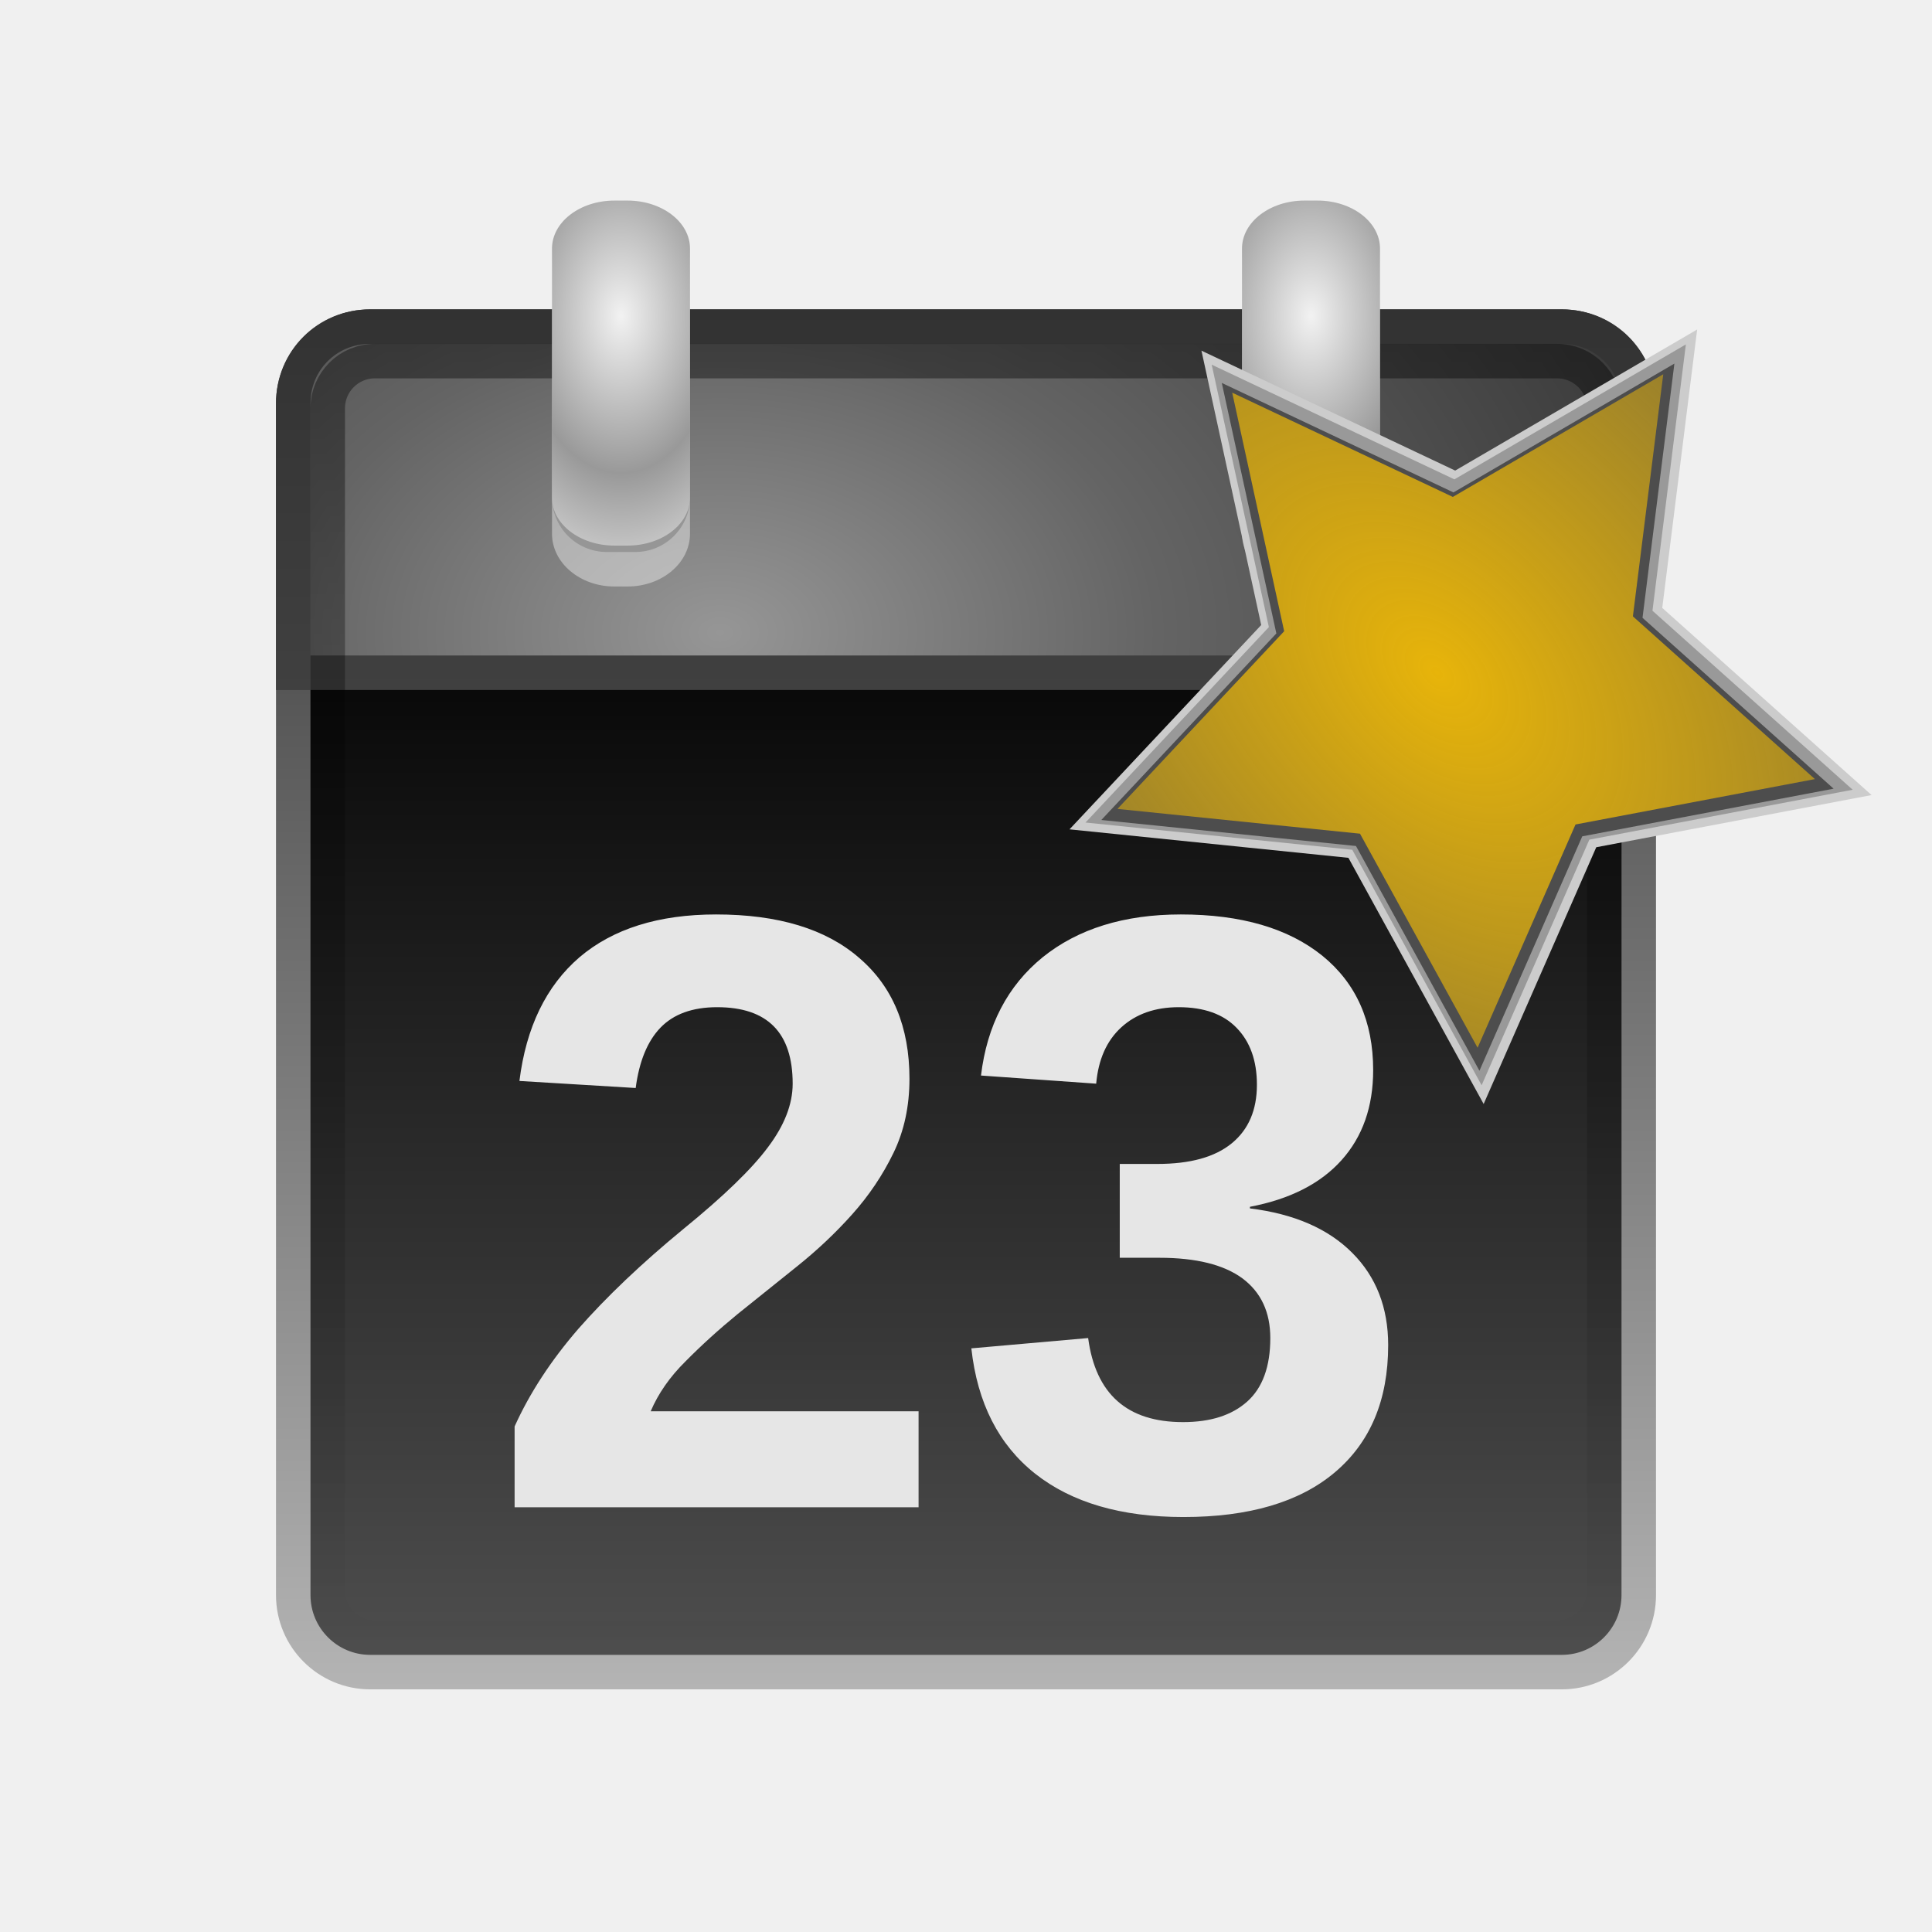
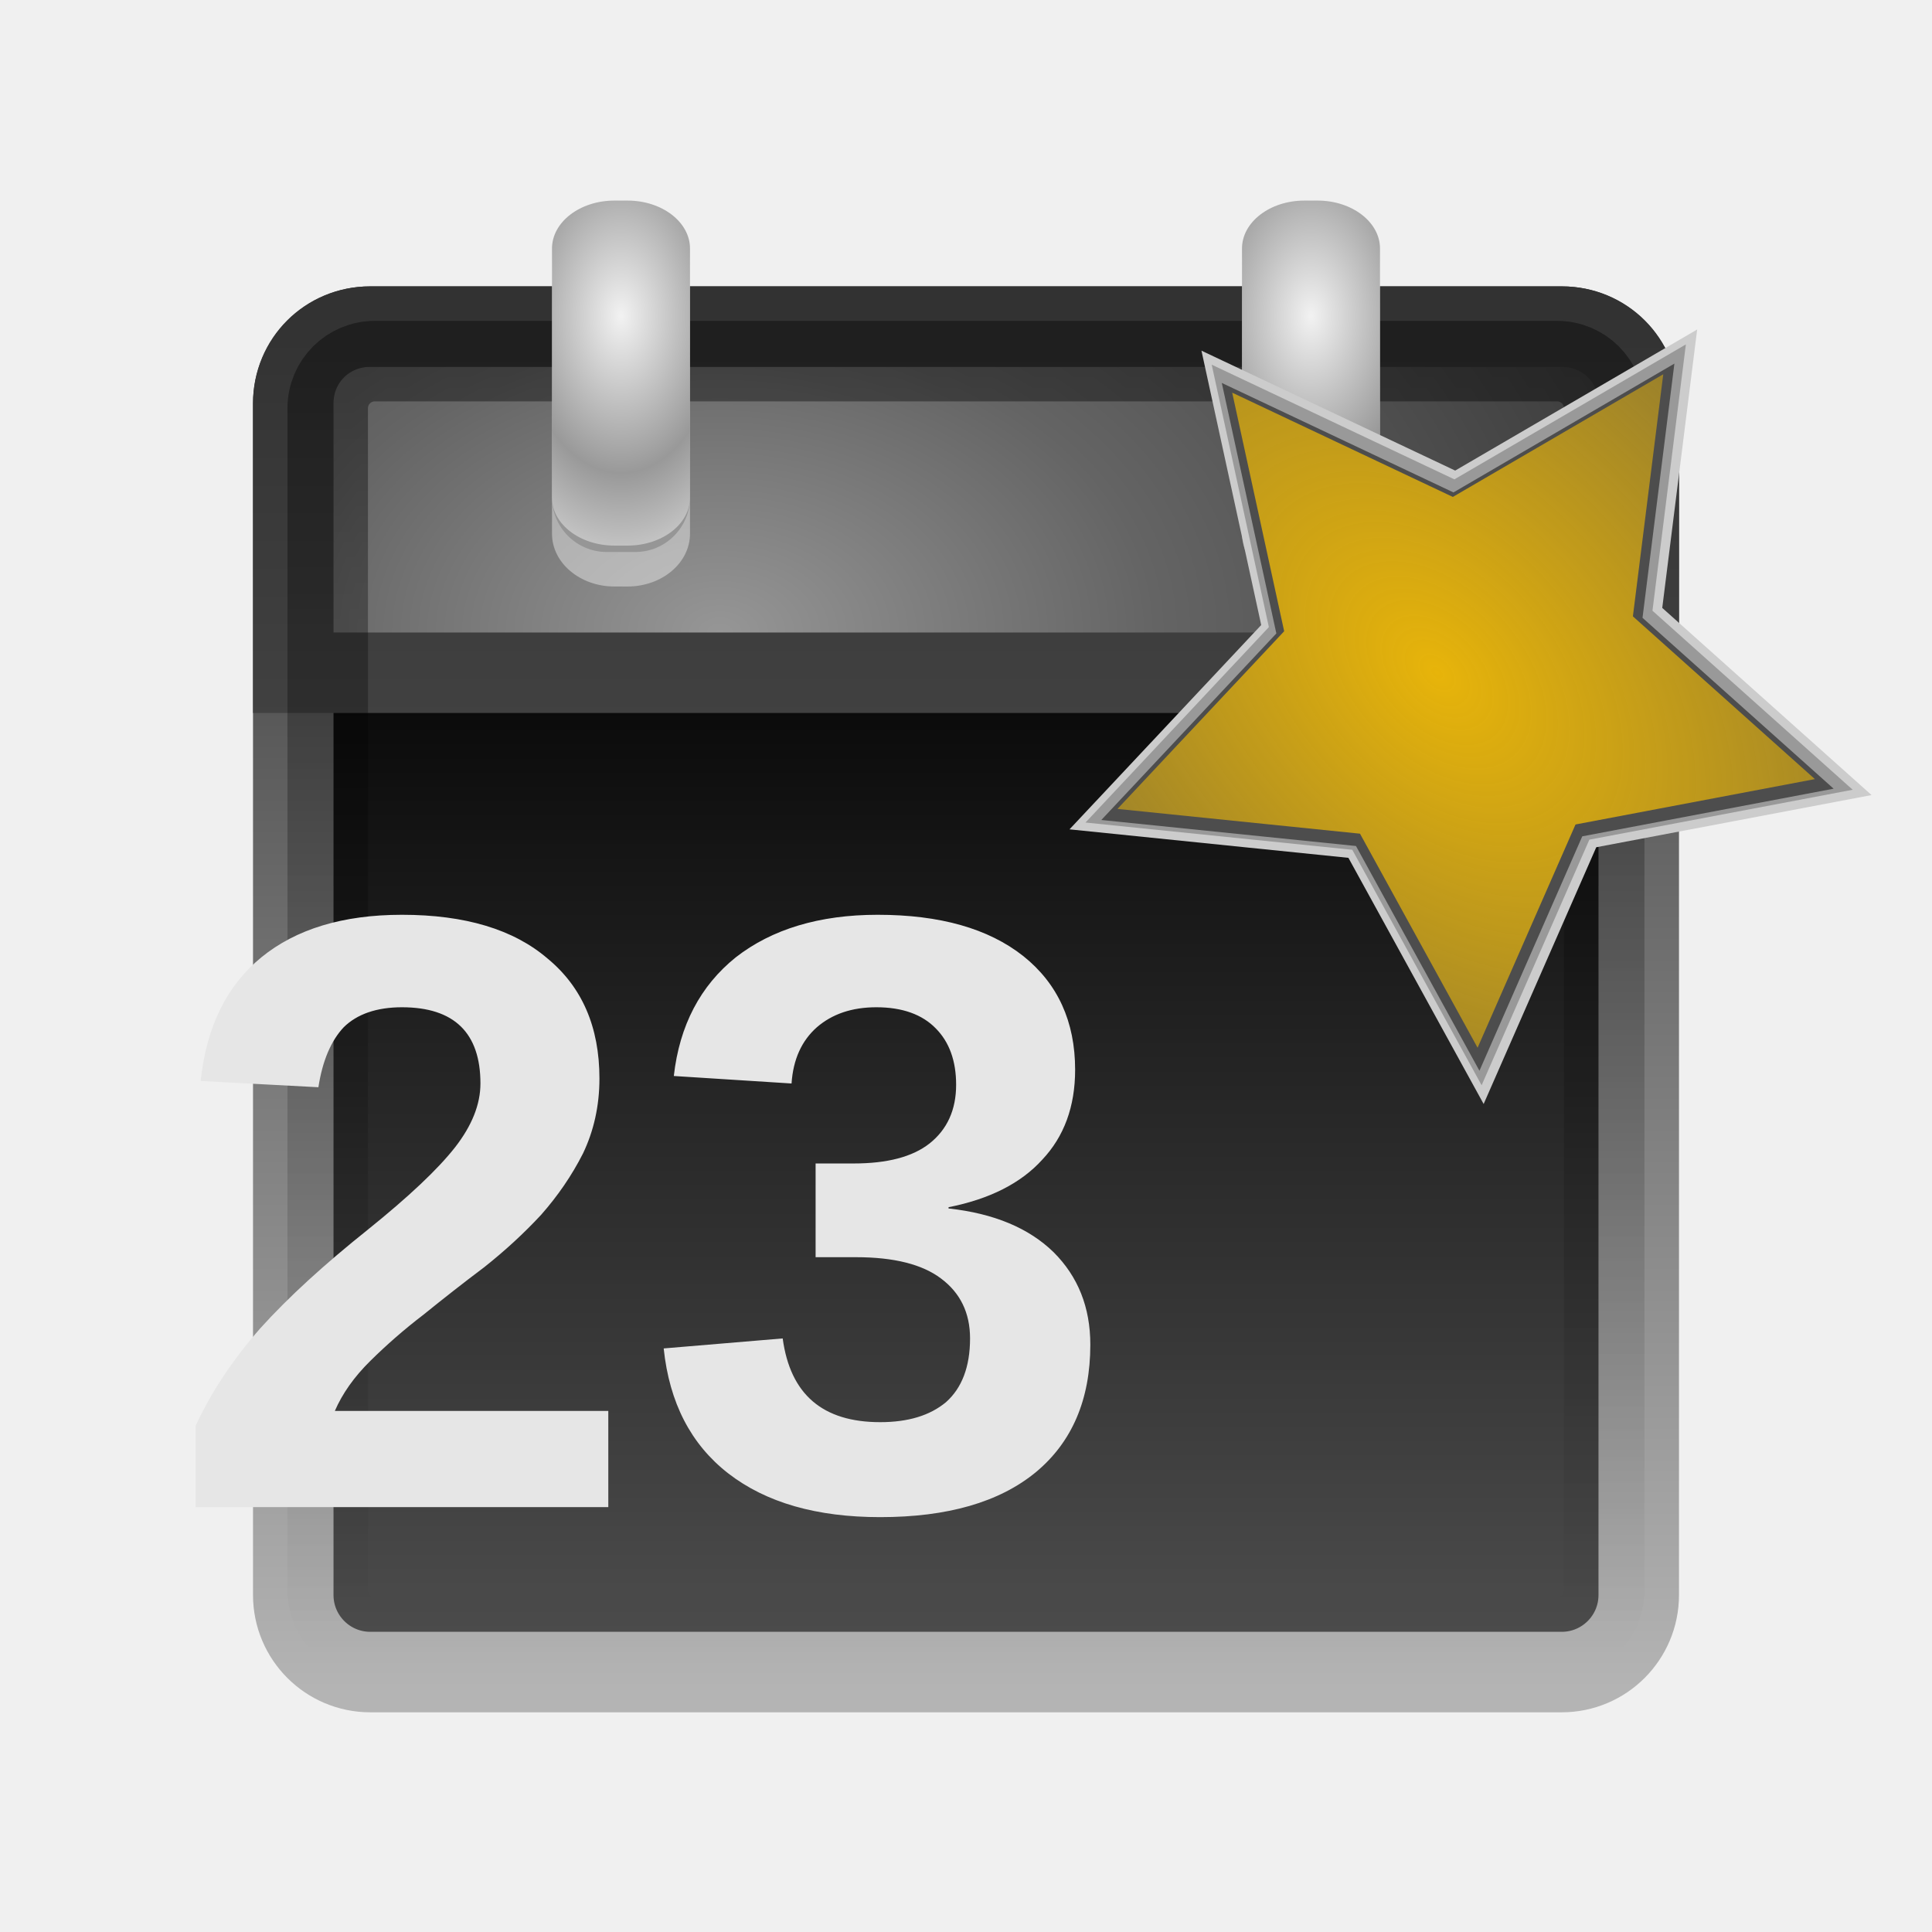
- <svg xmlns="http://www.w3.org/2000/svg" xmlns:xlink="http://www.w3.org/1999/xlink" id="svg3219" height="56" width="56" version="1.0">
+ <svg xmlns="http://www.w3.org/2000/svg" xmlns:xlink="http://www.w3.org/1999/xlink" id="svg3219" height="24" width="24" version="1.0">
  <defs id="defs3221">
    <linearGradient id="linearGradient2877" y2="39.999" gradientUnits="userSpaceOnUse" x2="25.058" y1="47.028" x1="25.058">
      <stop id="stop3704" style="stop-opacity:0" offset="0" />
      <stop id="stop3710" offset=".5" />
      <stop id="stop3706" style="stop-opacity:0" offset="1" />
    </linearGradient>
    <radialGradient id="radialGradient2875" xlink:href="#linearGradient3688" gradientUnits="userSpaceOnUse" cy="43.5" cx="4.993" gradientTransform="matrix(2.0038,0,0,1.4,-20.012,-104.4)" r="2.5" />
    <linearGradient id="linearGradient3688">
      <stop id="stop3690" offset="0" />
      <stop id="stop3692" style="stop-opacity:0" offset="1" />
    </linearGradient>
    <radialGradient id="radialGradient2873" xlink:href="#linearGradient3688" gradientUnits="userSpaceOnUse" cy="43.5" cx="4.993" gradientTransform="matrix(2.0038,0,0,1.4,27.988,-17.4)" r="2.5" />
    <linearGradient id="linearGradient2462" y2="3.891" gradientUnits="userSpaceOnUse" x2="24" gradientTransform="translate(0,0.96744)" y1="44" x1="24">
      <stop id="stop3106" style="stop-color:#b4b4b4;stop-opacity:1;" offset="0" />
      <stop id="stop3108" style="stop-color:#323232;stop-opacity:1;" offset="1" />
    </linearGradient>
    <linearGradient id="linearGradient2460" y2="44.984" gradientUnits="userSpaceOnUse" x2="19.36" y1="16.138" x1="19.36">
      <stop id="stop3602" style="stop-color:#0a0a0a;stop-opacity:1;" offset="0" />
      <stop id="stop3604" style="stop-color:#505050;stop-opacity:1;" offset="1" />
    </linearGradient>
    <linearGradient id="linearGradient2457" y2="3.899" gradientUnits="userSpaceOnUse" x2="24" gradientTransform="translate(0,0.96744)" y1="44" x1="24">
      <stop id="stop2492" style="stop-color:#646464;stop-opacity:1;" offset="0" />
      <stop id="stop2494" style="stop-color:#323232;stop-opacity:1;" offset="1" />
    </linearGradient>
    <radialGradient id="radialGradient2455" gradientUnits="userSpaceOnUse" cy="11.394" cx="12.063" gradientTransform="matrix(1.5296e-8,1.1116,-1.5963,0,35.053,0.93151)" r="20">
      <stop id="stop3359" style="stop-color:#969696;stop-opacity:1;" offset="0" />
      <stop id="stop3361" style="stop-color:#646464;stop-opacity:1;" offset="0.397" />
      <stop id="stop3363" style="stop-color:#323232;stop-opacity:1;" offset="1" />
    </radialGradient>
    <linearGradient id="linearGradient2452" y2="43" gradientUnits="userSpaceOnUse" x2="24" gradientTransform="translate(9.5367e-6,0.96744)" y1="5" x1="24">
      <stop id="stop3310-1-4" style="stop-color:#000000;stop-opacity:1;" offset="0" />
      <stop id="stop3312-5-3" style="stop-color:#000000;stop-opacity:0;" offset="1" />
    </linearGradient>
    <linearGradient id="linearGradient2448" y2="20" gradientUnits="userSpaceOnUse" x2="23.415" gradientTransform="matrix(1,0,0,0.75,0,4)" y1="16" x1="23.415">
      <stop id="stop3512" offset="0" />
      <stop id="stop3514" style="stop-opacity:0" offset="1" />
    </linearGradient>
    <radialGradient id="radialGradient3560" xlink:href="#linearGradient3520" spreadMethod="reflect" gradientUnits="userSpaceOnUse" cy="4.918" cx="14" gradientTransform="matrix(1.455,-2.6431e-8,5e-8,2.2747,-6.3697,-6.839)" r="2" />
    <linearGradient id="linearGradient3520">
      <stop id="stop3522" style="stop-color:#f2f2f2" offset="0" />
      <stop id="stop3524" style="stop-color:#999" offset="1" />
    </linearGradient>
    <radialGradient id="radialGradient3562" xlink:href="#linearGradient3520" spreadMethod="reflect" gradientUnits="userSpaceOnUse" cy="4.918" cx="14" gradientTransform="matrix(1.455,-2.6431e-8,5e-8,2.2747,13.63,-6.839)" r="2" />
-     <linearGradient xlink:href="#linearGradient2452" id="linearGradient3149" gradientUnits="userSpaceOnUse" gradientTransform="translate(4.000009,4.96744)" x1="24" y1="5" x2="24" y2="43" />
-     <radialGradient xlink:href="#radialGradient2455" id="radialGradient3152" gradientUnits="userSpaceOnUse" gradientTransform="matrix(1.5296e-8,1.1116,-1.5963,0,39.053,4.93151)" cx="12.063" cy="11.394" r="20" />
-     <linearGradient xlink:href="#linearGradient2457" id="linearGradient3154" gradientUnits="userSpaceOnUse" gradientTransform="translate(4,4.96744)" x1="24" y1="44" x2="24" y2="3.899" />
-     <linearGradient xlink:href="#linearGradient2460" id="linearGradient3157" gradientUnits="userSpaceOnUse" x1="19.36" y1="16.138" x2="19.36" y2="44.984" gradientTransform="translate(4,4)" />
-     <linearGradient xlink:href="#linearGradient2462" id="linearGradient3159" gradientUnits="userSpaceOnUse" gradientTransform="translate(4,4.96744)" x1="24" y1="44" x2="24" y2="3.891" />
+     <linearGradient xlink:href="#linearGradient2452" id="linearGradient3149" gradientUnits="userSpaceOnUse" gradientTransform="matrix(0.4285714,0,0,0.4285714,1.71429,2.128903)" x1="24" y1="5" x2="24" y2="43" />
+     <radialGradient xlink:href="#radialGradient2455" id="radialGradient3152" gradientUnits="userSpaceOnUse" gradientTransform="matrix(0,0.4764,-0.6841286,0,16.737,2.113504)" cx="12.063" cy="11.394" r="20" />
+     <linearGradient xlink:href="#linearGradient2457" id="linearGradient3154" gradientUnits="userSpaceOnUse" gradientTransform="matrix(0.4285714,0,0,0.4285714,1.714286,2.128903)" x1="24" y1="44" x2="24" y2="3.899" />
+     <linearGradient xlink:href="#linearGradient2460" id="linearGradient3157" gradientUnits="userSpaceOnUse" x1="19.36" y1="16.138" x2="19.36" y2="44.984" gradientTransform="matrix(0.4285714,0,0,0.4285714,1.714286,1.714286)" />
+     <linearGradient xlink:href="#linearGradient2462" id="linearGradient3159" gradientUnits="userSpaceOnUse" gradientTransform="matrix(0.4285714,0,0,0.4285714,1.714286,2.128903)" x1="24" y1="44" x2="24" y2="3.891" />
    <radialGradient xlink:href="#linearGradient3520-4" id="radialGradient3937-1" gradientUnits="userSpaceOnUse" gradientTransform="matrix(1.455,-2.6431e-8,5e-8,2.2747,13.63,-6.025441)" spreadMethod="reflect" cx="14" cy="4.918" r="2" />
    <linearGradient id="linearGradient3520-4">
      <stop id="stop3522-8" style="stop-color:#f2f2f2" offset="0" />
      <stop id="stop3524-5" style="stop-color:#999" offset="1" />
    </linearGradient>
    <radialGradient r="2" cy="4.918" cx="14" spreadMethod="reflect" gradientTransform="matrix(1.455,-2.6431e-8,5e-8,2.2747,13.63,-6.025441)" gradientUnits="userSpaceOnUse" id="radialGradient3984" xlink:href="#linearGradient3520-4" />
    <radialGradient xlink:href="#linearGradient3520" id="radialGradient4013" gradientUnits="userSpaceOnUse" gradientTransform="matrix(1.455,-2.6431e-8,5e-8,2.2747,13.63,-6.025441)" spreadMethod="reflect" cx="14" cy="4.918" r="2" />
    <radialGradient xlink:href="#linearGradient3865" id="radialGradient3883" gradientUnits="userSpaceOnUse" gradientTransform="matrix(2.129815,-0.5087957,0.7965454,3.316327,-47.21542,-73.70986)" cx="16.76" cy="35.503" fx="16.76" fy="35.503" r="28.844" />
    <linearGradient id="linearGradient3865">
      <stop style="stop-color:#e7b40a;stop-opacity:1;" offset="0" id="stop3867" />
      <stop id="stop3875" offset="0.5" style="stop-color:#e7b40a;stop-opacity:0.498;" />
      <stop style="stop-color:#e7b40a;stop-opacity:0;" offset="1" id="stop3869" />
    </linearGradient>
    <radialGradient r="28.844" fy="35.503" fx="16.76" cy="35.503" cx="16.76" gradientTransform="matrix(2.129815,-0.5087957,0.7965454,3.316327,-47.21542,-73.70986)" gradientUnits="userSpaceOnUse" id="radialGradient5256" xlink:href="#linearGradient3865-1" />
    <linearGradient id="linearGradient3865-1">
      <stop style="stop-color:#e7b40a;stop-opacity:1;" offset="0" id="stop3867-0" />
      <stop id="stop3875-4" offset="0.5" style="stop-color:#e7b40a;stop-opacity:0.498;" />
      <stop style="stop-color:#e7b40a;stop-opacity:0;" offset="1" id="stop3869-7" />
    </linearGradient>
    <radialGradient r="28.844" fy="35.503" fx="16.76" cy="35.503" cx="16.76" gradientTransform="matrix(2.129815,-0.5087957,0.7965454,3.316327,-47.21542,-73.70986)" gradientUnits="userSpaceOnUse" id="radialGradient4074" xlink:href="#linearGradient3865-1" />
  </defs>
-   <rect style="fill:none;fill-opacity:1;stroke:none" id="rect4009" width="56" height="56" x="0" y="0" />
-   <rect x="8.5" y="9.467" width="39" height="39" ry="2.232" rx="2.232" style="fill:url(#linearGradient3157);stroke:url(#linearGradient3159);stroke-linecap:round;stroke-linejoin:round" id="rect5505" />
-   <path d="M 10.719,9.469 C 9.482,9.469 8.5,10.451 8.5,11.688 V 19.5 h 39 v -7.812 c 0,-1.237 -0.982,-2.219 -2.219,-2.219 h -34.562 z" style="fill:url(#radialGradient3152);fill-opacity:1;stroke:url(#linearGradient3154)" id="rect2424" />
-   <rect x="9.5" y="10.467" width="37" height="37" ry="1.365" rx="1.365" style="opacity:0.4;fill:none;stroke:url(#linearGradient3149);stroke-linecap:round;stroke-linejoin:round" id="rect6741" />
-   <g id="g3941" transform="translate(4,4)">
+   <rect style="fill:none;stroke:none" id="rect4009" width="24" height="24" x="0" y="0" />
+   <rect x="3.643" y="4.057" width="16.714" height="16.714" ry="0.957" rx="0.957" style="fill:url(#linearGradient3157);stroke:url(#linearGradient3159);stroke-width:1;stroke-linecap:round;stroke-linejoin:round" id="rect5505" />
+   <path d="m 4.594,4.058 c -0.53,0 -0.951,0.421 -0.951,0.951 V 8.357 H 20.357 V 5.009 c 0,-0.53 -0.421,-0.951 -0.951,-0.951 H 4.594 z" style="fill:url(#radialGradient3152);fill-opacity:1;stroke:url(#linearGradient3154);stroke-width:1" id="rect2424" />
+   <rect x="4.071" y="4.486" width="15.857" height="15.857" ry="0.585" rx="0.585" style="opacity:0.4;fill:none;stroke:url(#linearGradient3149);stroke-width:1;stroke-linecap:round;stroke-linejoin:round" id="rect6741" />
+   <g id="g3941" transform="matrix(0.4285714,0,0,0.4285714,1.714286,1.714286)">
    <rect x="32" y="2" width="4" height="11" ry="1.53" rx="1.809" style="opacity:0.4;fill:#ffffff" id="rect3526" />
    <rect x="32" y="7.692" width="4" height="4.308" ry="1.587" rx="1.587" style="fill:#969696;fill-opacity:1" id="rect3528" />
    <rect x="32" y="1.814" width="4" height="10" ry="1.391" rx="1.809" style="fill:url(#radialGradient4013)" id="rect3530" />
  </g>
-   <text id="text7623" style="font-size:24.458px;font-weight:bold;fill:#e6e6e6;fill-opacity:1;font-family:Arial" xml:space="preserve" transform="scale(0.9938882,1.006149)" y="43.421" x="14.164">
-     <tspan id="tspan7625" y="43.421" x="14.164" style="fill:#e6e6e6;fill-opacity:1">23</tspan>
+   <text id="text7623" style="font-size:10.615px;font-weight:bold;text-align:center;text-anchor:middle;fill:#e6e6e6;fill-opacity:1;font-family:Arial" xml:space="preserve" transform="scale(1.006491,0.993551)" y="18.845" x="14.037">
+     <tspan id="tspan7625" y="18.845" x="12.368" style="text-align:center;text-anchor:middle;fill:#e6e6e6;fill-opacity:1">23</tspan>
  </text>
-   <g transform="translate(-16,4)" id="g3941-7">
+   <g transform="matrix(0.4285714,0,0,0.4285714,-6.857143,1.714286)" id="g3941-7">
    <rect x="32" y="2" width="4" height="11" ry="1.53" rx="1.809" style="opacity:0.4;fill:#ffffff" id="rect3526-6" />
    <rect x="32" y="7.692" width="4" height="4.308" ry="1.587" rx="1.587" style="fill:#969696;fill-opacity:1" id="rect3528-6" />
    <rect x="32" y="1.814" width="4" height="10" ry="1.391" rx="1.809" style="fill:url(#radialGradient3984)" id="rect3530-9" />
  </g>
-   <g id="g3877" transform="matrix(0.4330127,-0.25,0.25,0.4330127,42.40376,-64.69883)">
+   <g id="g3877" transform="matrix(0.1855769,-0.1071429,0.1071429,0.1855769,18.17304,-27.72807)">
    <path style="fill:#cccccc;fill-opacity:1;stroke:none" id="path3095" d="M 39.66,58.934 20.431,52.23 4.007,64.269 4.441,43.91 -12.084,32.01 7.413,26.131 13.624,6.737 25.24,23.464 45.604,23.378 33.285,39.594 z" transform="matrix(0.7973918,0,0,0.7995536,-98.85378,116.7011)" />
    <path style="fill:#999999;fill-opacity:1;stroke:none" id="path3093" d="M 39.66,58.934 20.431,52.23 4.007,64.269 4.441,43.91 -12.084,32.01 7.413,26.131 13.624,6.737 25.24,23.464 45.604,23.378 33.285,39.594 z" transform="matrix(0.7627225,0,0,0.7647904,-98.27273,117.9353)" />
    <path transform="matrix(0.7280534,0,0,0.7300272,-97.82364,119.3789)" d="M 39.66,58.934 20.431,52.23 4.007,64.269 4.441,43.91 -12.084,32.01 7.413,26.131 13.624,6.737 25.24,23.464 45.604,23.378 33.285,39.594 z" id="path3073-5" style="fill:#4d4d4d;fill-opacity:1;stroke:none" />
    <path transform="matrix(0.6933841,0,0,0.695264,-97.11063,120.4037)" d="M 39.66,58.934 20.431,52.23 4.007,64.269 4.441,43.91 -12.084,32.01 7.413,26.131 13.624,6.737 25.24,23.464 45.604,23.378 33.285,39.594 z" id="path3073" style="fill:url(#radialGradient4074);fill-opacity:1;stroke:none" />
  </g>
</svg>
